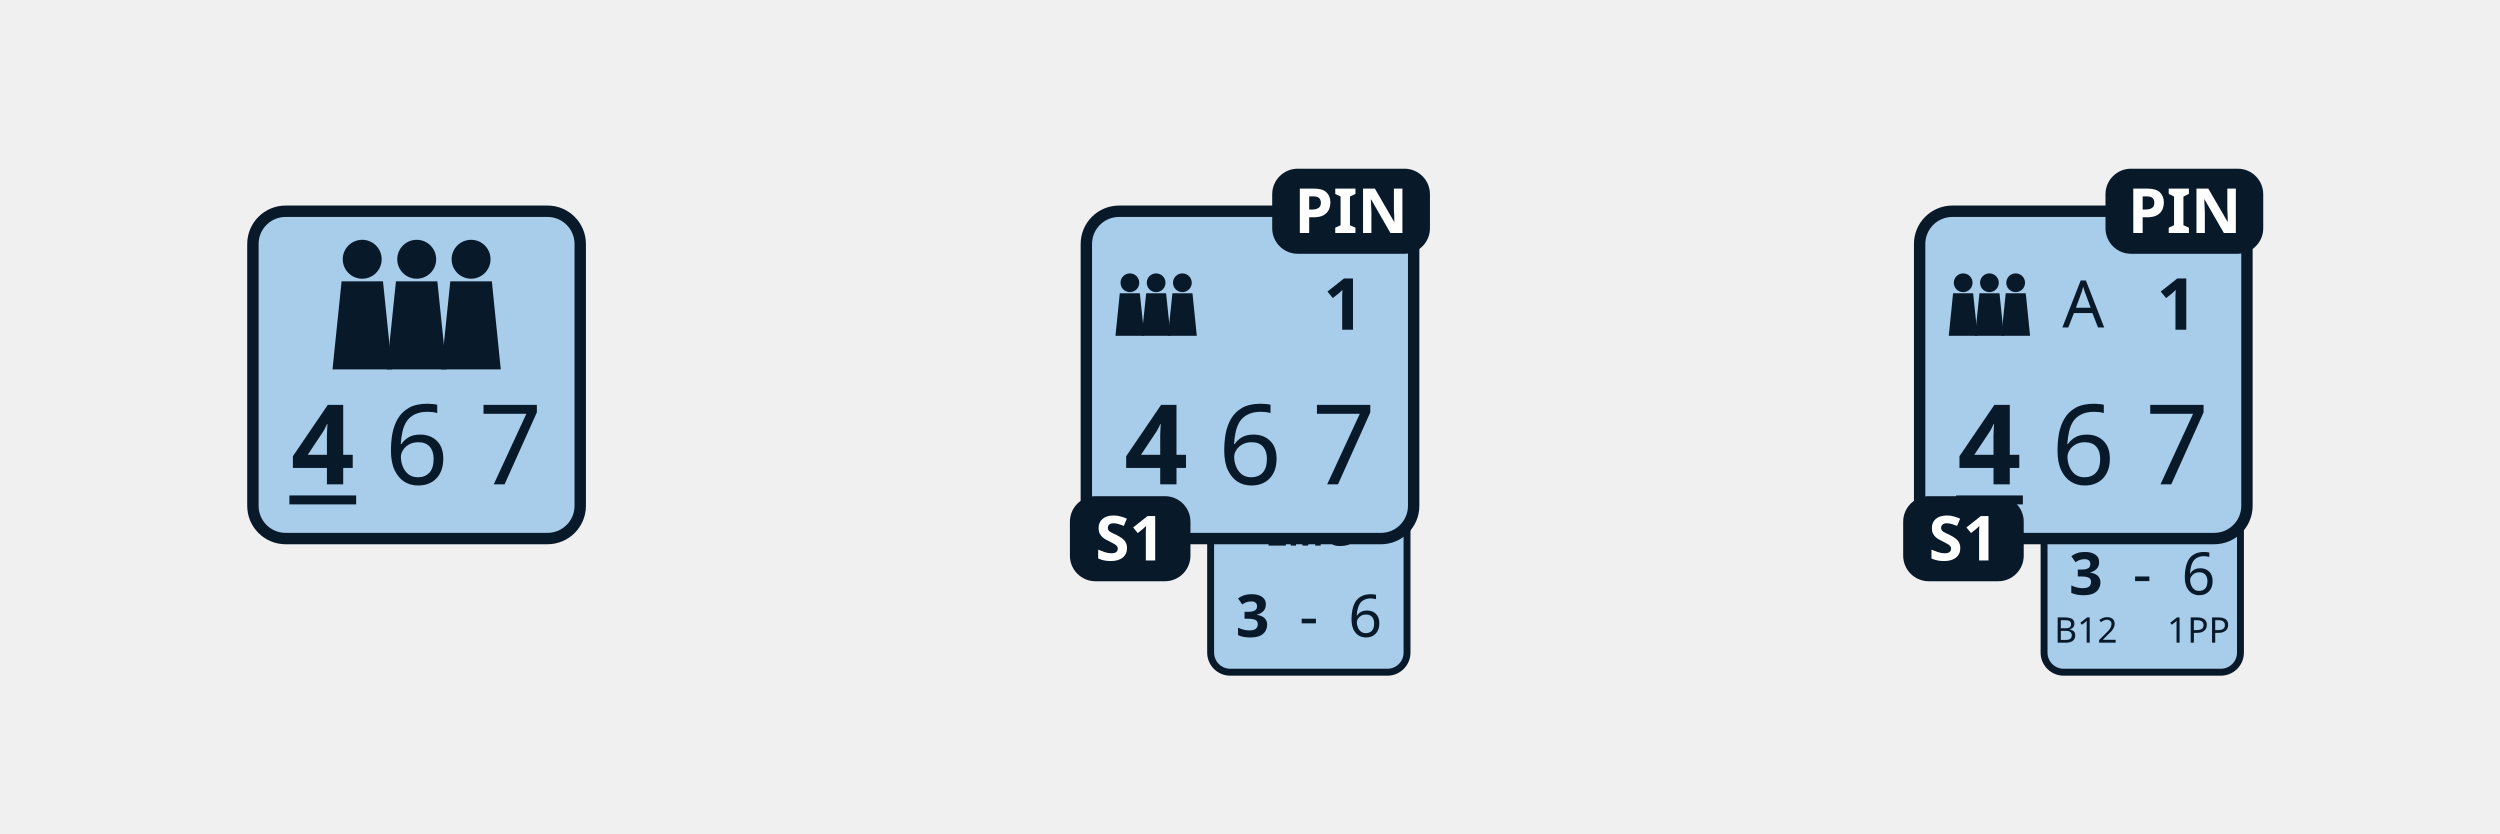
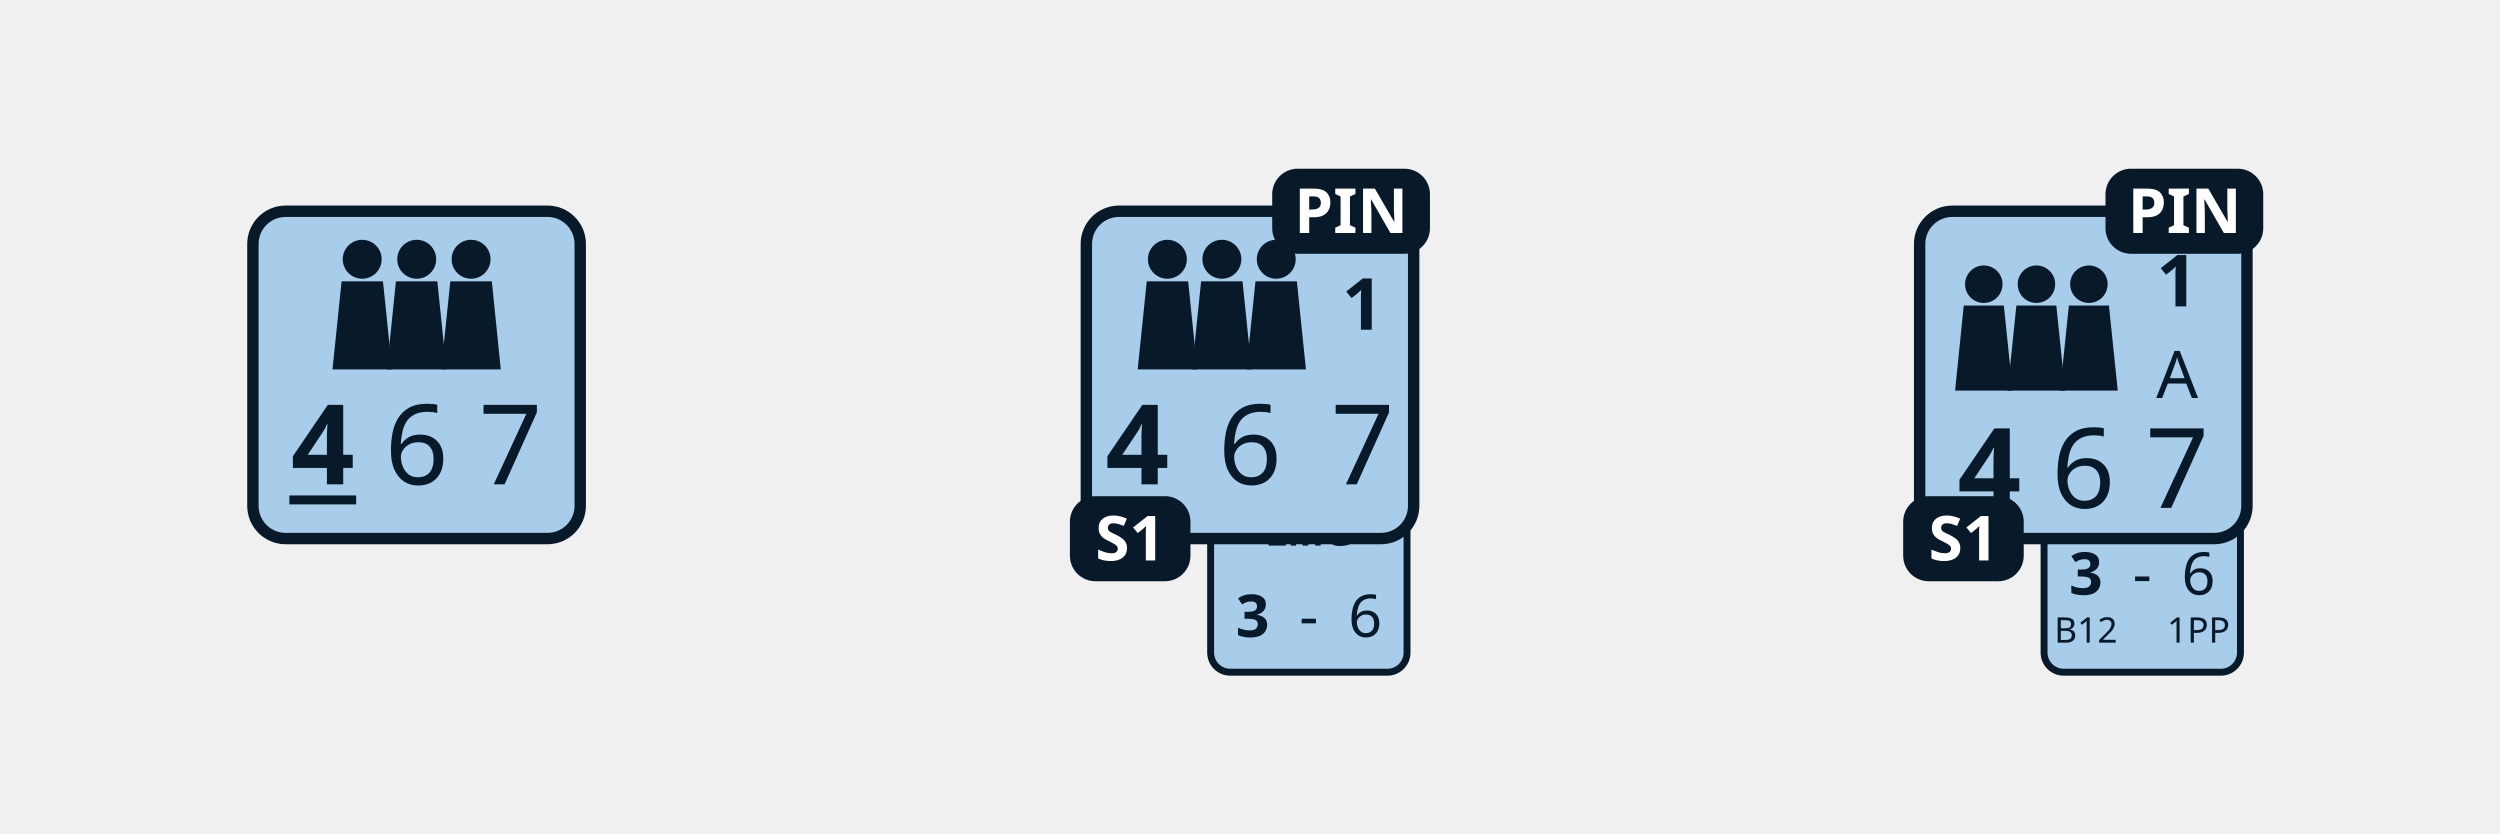
<svg xmlns="http://www.w3.org/2000/svg" viewBox="0 0 270.906 90.297">
  <g data-unit-id="state-pinned" role="button" tabindex="0" aria-label="German 1st Line squad A, 4-6-7, pinned, with light MG 3-6">
    <g data-tier="far">
      <g data-attached-id="example-squad-lmg" />
      <rect x="27.406" y="22.891" width="35.469" height="35.469" rx="3.547" fill="#a8cdea" stroke="#08192a" stroke-width="1.234" data-face="front" />
      <g data-slot="glyph">
        <circle cx="39.25" cy="28.094" r="2.109" fill="#08192a" />
        <path d="M36.031 40.031L37.016 30.484L41.5 30.484L42.484 40.031Z" fill="#08192a" />
        <circle cx="45.156" cy="28.094" r="2.109" fill="#08192a" />
        <path d="M41.922 40.031L42.906 30.484L47.391 30.484L48.375 40.031Z" fill="#08192a" />
        <circle cx="51.047" cy="28.094" r="2.109" fill="#08192a" />
        <path d="M47.812 40.031L48.797 30.484L53.297 30.484L54.266 40.031Z" fill="#08192a" />
      </g>
      <g data-slot="fp">
        <text x="34.984" y="52.484" font-size="12.062" font-family="sans-serif" text-anchor="middle" fill="#08192a" font-weight="bold">4</text>
        <line x1="31.359" y1="54.172" x2="38.594" y2="54.172" stroke="#08192a" stroke-width="0.969" data-mark="underline" />
      </g>
      <g data-slot="range">
        <text x="45.156" y="52.484" font-size="12.062" font-family="sans-serif" text-anchor="middle" fill="#08192a">6</text>
      </g>
      <g data-slot="morale">
        <text x="55.312" y="52.484" font-size="12.062" font-family="sans-serif" text-anchor="middle" fill="#08192a">7</text>
      </g>
    </g>
  </g>
  <g data-unit-id="state-pinned" role="button" tabindex="0" aria-label="German 1st Line squad A, 4-6-7, pinned, with light MG 3-6">
    <g data-tier="mid">
      <g data-attached-id="example-squad-lmg">
        <rect x="131.188" y="51.562" width="21.281" height="21.281" rx="2.125" fill="#a8cdea" stroke="#08192a" stroke-width="0.75" data-face="front" />
        <g data-slot="label">
          <text x="141.828" y="59.125" font-size="4.25" font-family="sans-serif" text-anchor="middle" fill="#08192a" font-weight="bold">LMG</text>
        </g>
        <g data-slot="fp">
          <text x="135.734" y="69.016" font-size="6.391" font-family="sans-serif" text-anchor="middle" fill="#08192a" font-weight="bold">3</text>
        </g>
        <g data-slot="dash">
          <text x="141.828" y="69.016" font-size="6.391" font-family="sans-serif" text-anchor="middle" fill="#08192a">-</text>
        </g>
        <g data-slot="range">
          <text x="147.938" y="69.016" font-size="6.391" font-family="sans-serif" text-anchor="middle" fill="#08192a">6</text>
        </g>
        <g data-badge="ROF1">
          <rect x="140.859" y="48.797" width="12.688" height="5.531" rx="1.656" fill="#08192a" />
          <text x="147.203" y="52.984" font-size="4.047" font-family="sans-serif" font-weight="bold" text-anchor="middle" fill="#ffffff">ROF1</text>
        </g>
      </g>
      <rect x="117.719" y="22.891" width="35.469" height="35.469" rx="3.547" fill="#a8cdea" stroke="#08192a" stroke-width="1.234" data-face="front" />
      <g data-slot="glyph">
-         <circle cx="122.438" cy="30.641" r="1.016" fill="#08192a" />
-         <path d="M120.875 36.391L121.344 31.781L123.516 31.781L124 36.391Z" fill="#08192a" />
-         <circle cx="125.281" cy="30.641" r="1.016" fill="#08192a" />
-         <path d="M123.719 36.391L124.203 31.781L126.359 31.781L126.844 36.391Z" fill="#08192a" />
-         <circle cx="128.125" cy="30.641" r="1.016" fill="#08192a" />
-         <path d="M126.562 36.391L127.047 31.781L129.219 31.781L129.688 36.391Z" fill="#08192a" />
+         <circle cx="126.5" cy="28.094" r="2.109" fill="#08192a" />
+         <path d="M123.281 40.031L124.266 30.484L128.75 30.484L129.734 40.031Z" fill="#08192a" />
+         <circle cx="132.406" cy="28.094" r="2.109" fill="#08192a" />
+         <path d="M129.172 40.031L130.156 30.484L134.641 30.484L135.625 40.031Z" fill="#08192a" />
+         <circle cx="138.297" cy="28.094" r="2.109" fill="#08192a" />
+         <path d="M135.062 40.031L136.047 30.484L140.531 30.484L141.516 40.031Z" fill="#08192a" />
      </g>
      <g data-slot="class">
-         <text x="145.625" y="35.734" font-size="7.797" font-family="sans-serif" text-anchor="middle" fill="#08192a" font-weight="bold">1</text>
+         <text x="147.656" y="35.734" font-size="7.797" font-family="sans-serif" text-anchor="middle" fill="#08192a" font-weight="bold">1</text>
      </g>
      <g data-slot="fp">
-         <text x="125.281" y="52.484" font-size="12.062" font-family="sans-serif" text-anchor="middle" fill="#08192a" font-weight="bold">4</text>
+         <text x="123.25" y="52.484" font-size="12.062" font-family="sans-serif" text-anchor="middle" fill="#08192a" font-weight="bold">4</text>
      </g>
      <g data-slot="range">
        <text x="135.453" y="52.484" font-size="12.062" font-family="sans-serif" text-anchor="middle" fill="#08192a">6</text>
      </g>
      <g data-slot="morale">
-         <text x="145.625" y="52.484" font-size="12.062" font-family="sans-serif" text-anchor="middle" fill="#08192a">7</text>
+         <text x="147.656" y="52.484" font-size="12.062" font-family="sans-serif" text-anchor="middle" fill="#08192a">7</text>
      </g>
      <g data-badge="PIN">
        <rect x="137.859" y="18.281" width="17.094" height="9.219" rx="2.766" fill="#08192a" />
        <text x="146.406" y="25.25" font-size="6.734" font-family="sans-serif" font-weight="bold" text-anchor="middle" fill="#ffffff">PIN</text>
      </g>
      <g data-badge="S1">
        <rect x="115.938" y="53.766" width="13.062" height="9.219" rx="2.766" fill="#08192a" />
        <text x="122.469" y="60.734" font-size="6.734" font-family="sans-serif" font-weight="bold" text-anchor="middle" fill="#ffffff">S1</text>
      </g>
    </g>
  </g>
  <g data-unit-id="state-pinned" role="button" tabindex="0" aria-label="German 1st Line squad A, 4-6-7, pinned, with light MG 3-6">
    <g data-tier="near">
      <g data-attached-id="example-squad-lmg">
        <rect x="221.5" y="51.562" width="21.281" height="21.281" rx="2.125" fill="#a8cdea" stroke="#08192a" stroke-width="0.75" data-face="front" />
        <g data-slot="glyph">
          <path d="M223.344 55.766L223.906 55.547L226.031 55.547L226.031 56.656L223.906 56.656L223.344 57Z" fill="#08192a" />
          <path d="M226.031 55.875L228.672 55.875L228.672 56.328L226.031 56.328Z" fill="#08192a" />
          <line x1="226.812" y1="56.328" x2="226.375" y2="57.906" stroke="#08192a" stroke-width="0.344" stroke-linecap="round" />
          <line x1="226.812" y1="56.328" x2="227.375" y2="57.906" stroke="#08192a" stroke-width="0.344" stroke-linecap="round" />
        </g>
        <g data-slot="label">
          <text x="235.188" y="57.594" font-size="4.25" font-family="sans-serif" text-anchor="middle" fill="#08192a" font-weight="bold">LMG</text>
        </g>
        <g data-slot="fp">
          <text x="226.031" y="64.438" font-size="6.391" font-family="sans-serif" text-anchor="middle" fill="#08192a" font-weight="bold">3</text>
        </g>
        <g data-slot="dash">
          <text x="232.141" y="64.438" font-size="6.391" font-family="sans-serif" text-anchor="middle" fill="#08192a">-</text>
        </g>
        <g data-slot="range">
          <text x="238.234" y="64.438" font-size="6.391" font-family="sans-serif" text-anchor="middle" fill="#08192a">6</text>
        </g>
        <g data-slot="bd">
          <text x="226.031" y="69.641" font-size="3.828" font-family="sans-serif" text-anchor="middle" fill="#08192a">B12</text>
        </g>
        <g data-slot="pp">
          <text x="238.234" y="69.641" font-size="3.828" font-family="sans-serif" text-anchor="middle" fill="#08192a">1PP</text>
        </g>
        <g data-badge="ROF1">
          <rect x="231.156" y="48.797" width="12.688" height="5.531" rx="1.656" fill="#08192a" />
          <text x="237.5" y="52.984" font-size="4.047" font-family="sans-serif" font-weight="bold" text-anchor="middle" fill="#ffffff">ROF1</text>
        </g>
      </g>
      <rect x="208.016" y="22.891" width="35.469" height="35.469" rx="3.547" fill="#a8cdea" stroke="#08192a" stroke-width="1.234" data-face="front" />
      <g data-slot="glyph">
-         <circle cx="212.734" cy="30.641" r="1.016" fill="#08192a" />
-         <path d="M211.172 36.391L211.641 31.781L213.812 31.781L214.297 36.391Z" fill="#08192a" />
-         <circle cx="215.578" cy="30.641" r="1.016" fill="#08192a" />
-         <path d="M214.016 36.391L214.5 31.781L216.672 31.781L217.141 36.391Z" fill="#08192a" />
-         <circle cx="218.422" cy="30.641" r="1.016" fill="#08192a" />
-         <path d="M216.875 36.391L217.344 31.781L219.516 31.781L219.984 36.391Z" fill="#08192a" />
+         <circle cx="214.969" cy="30.797" r="2.031" fill="#08192a" />
+         <path d="M211.859 42.328L212.797 33.109L217.141 33.109L218.094 42.328Z" fill="#08192a" />
+         <circle cx="220.672" cy="30.797" r="2.031" fill="#08192a" />
+         <path d="M217.547 42.328L218.5 33.109L222.828 33.109L223.781 42.328Z" fill="#08192a" />
+         <circle cx="226.359" cy="30.797" r="2.031" fill="#08192a" />
+         <path d="M223.234 42.328L224.188 33.109L228.531 33.109L229.484 42.328Z" fill="#08192a" />
+       </g>
+       <g data-slot="class">
+         <text x="235.922" y="33.203" font-size="7.797" font-family="sans-serif" text-anchor="middle" fill="#08192a" font-weight="bold">1</text>
      </g>
      <g data-slot="ident">
-         <text x="225.75" y="35.484" font-size="7.094" font-family="sans-serif" text-anchor="middle" fill="#08192a">A</text>
-       </g>
-       <g data-slot="class">
-         <text x="235.922" y="35.734" font-size="7.797" font-family="sans-serif" text-anchor="middle" fill="#08192a" font-weight="bold">1</text>
+         <text x="235.922" y="43.125" font-size="7.094" font-family="sans-serif" text-anchor="middle" fill="#08192a">A</text>
      </g>
      <g data-slot="fp">
-         <text x="215.578" y="52.484" font-size="12.062" font-family="sans-serif" text-anchor="middle" fill="#08192a" font-weight="bold">4</text>
-         <line x1="211.969" y1="54.172" x2="219.203" y2="54.172" stroke="#08192a" stroke-width="0.969" data-mark="underline" />
+         <text x="215.578" y="55.031" font-size="12.062" font-family="sans-serif" text-anchor="middle" fill="#08192a" font-weight="bold">4</text>
+         <line x1="211.969" y1="56.719" x2="219.203" y2="56.719" stroke="#08192a" stroke-width="0.969" data-mark="underline" />
      </g>
      <g data-slot="range">
-         <text x="225.75" y="52.484" font-size="12.062" font-family="sans-serif" text-anchor="middle" fill="#08192a">6</text>
+         <text x="225.75" y="55.031" font-size="12.062" font-family="sans-serif" text-anchor="middle" fill="#08192a">6</text>
      </g>
      <g data-slot="morale">
-         <text x="235.922" y="52.484" font-size="12.062" font-family="sans-serif" text-anchor="middle" fill="#08192a">7</text>
+         <text x="235.922" y="55.031" font-size="12.062" font-family="sans-serif" text-anchor="middle" fill="#08192a">7</text>
      </g>
      <g data-badge="PIN">
        <rect x="228.156" y="18.281" width="17.094" height="9.219" rx="2.766" fill="#08192a" />
        <text x="236.719" y="25.25" font-size="6.734" font-family="sans-serif" font-weight="bold" text-anchor="middle" fill="#ffffff">PIN</text>
      </g>
      <g data-badge="S1">
        <rect x="206.234" y="53.766" width="13.062" height="9.219" rx="2.766" fill="#08192a" />
        <text x="212.766" y="60.734" font-size="6.734" font-family="sans-serif" font-weight="bold" text-anchor="middle" fill="#ffffff">S1</text>
      </g>
    </g>
  </g>
</svg>
